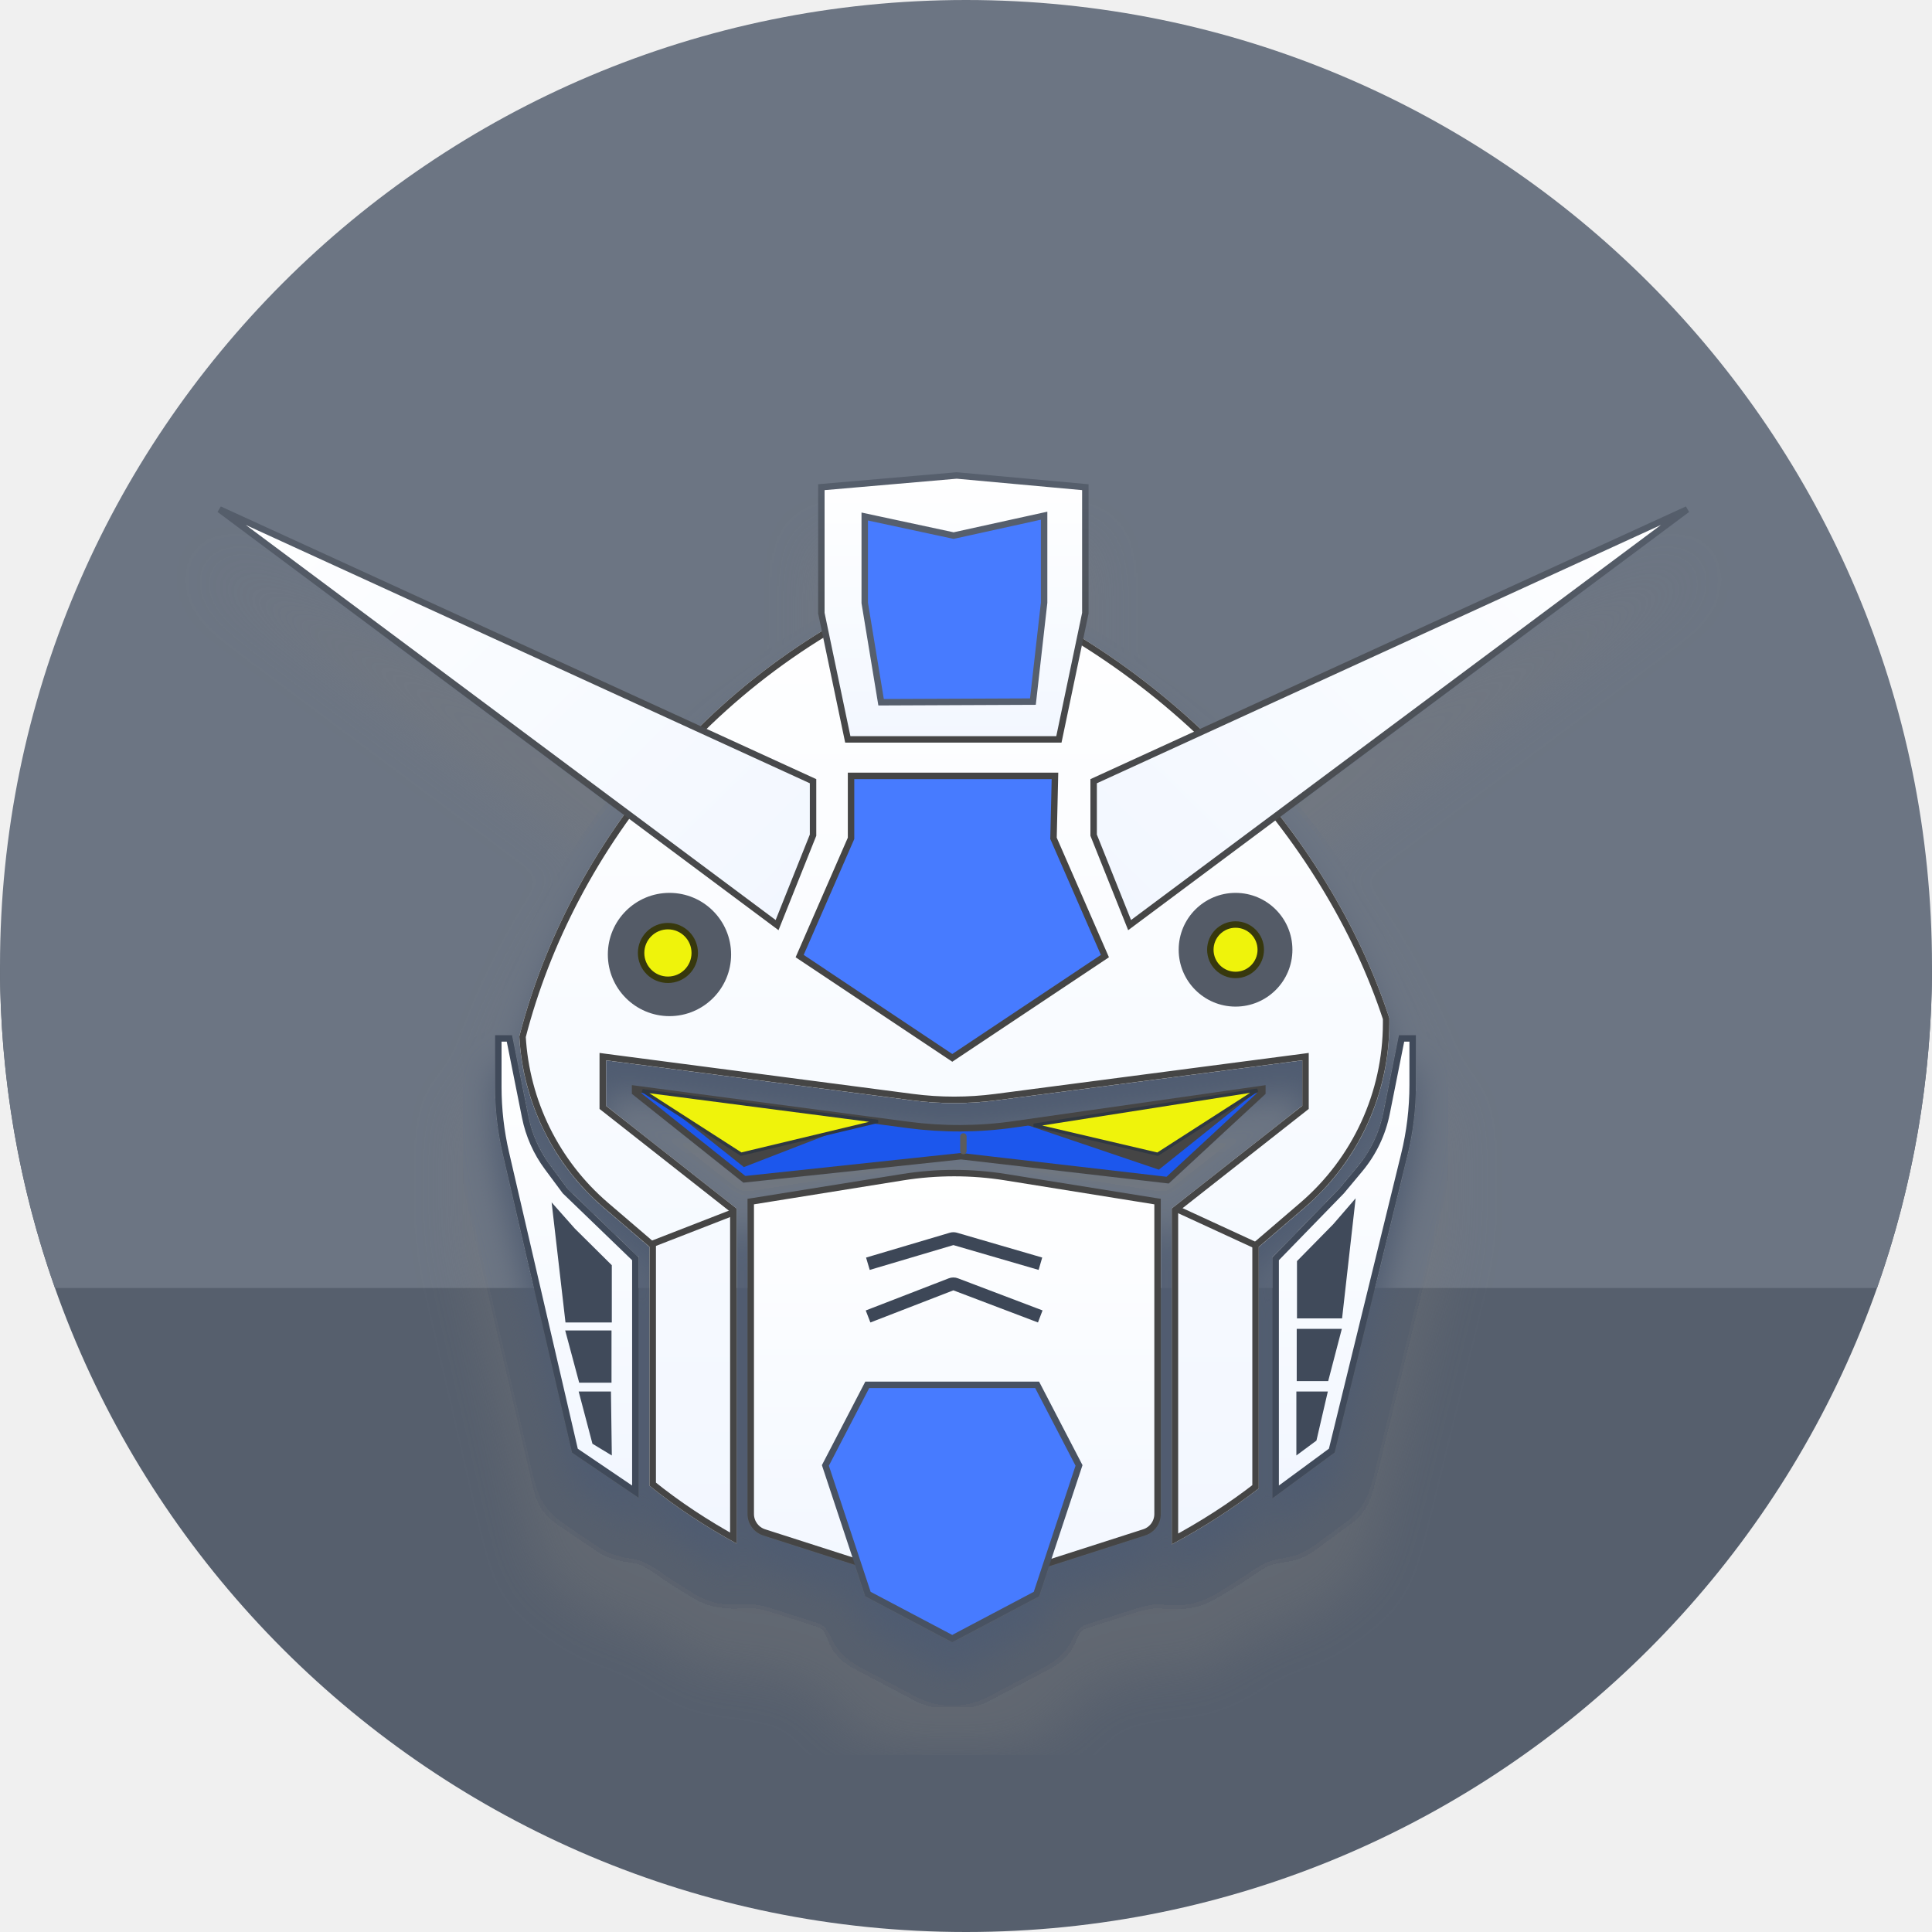
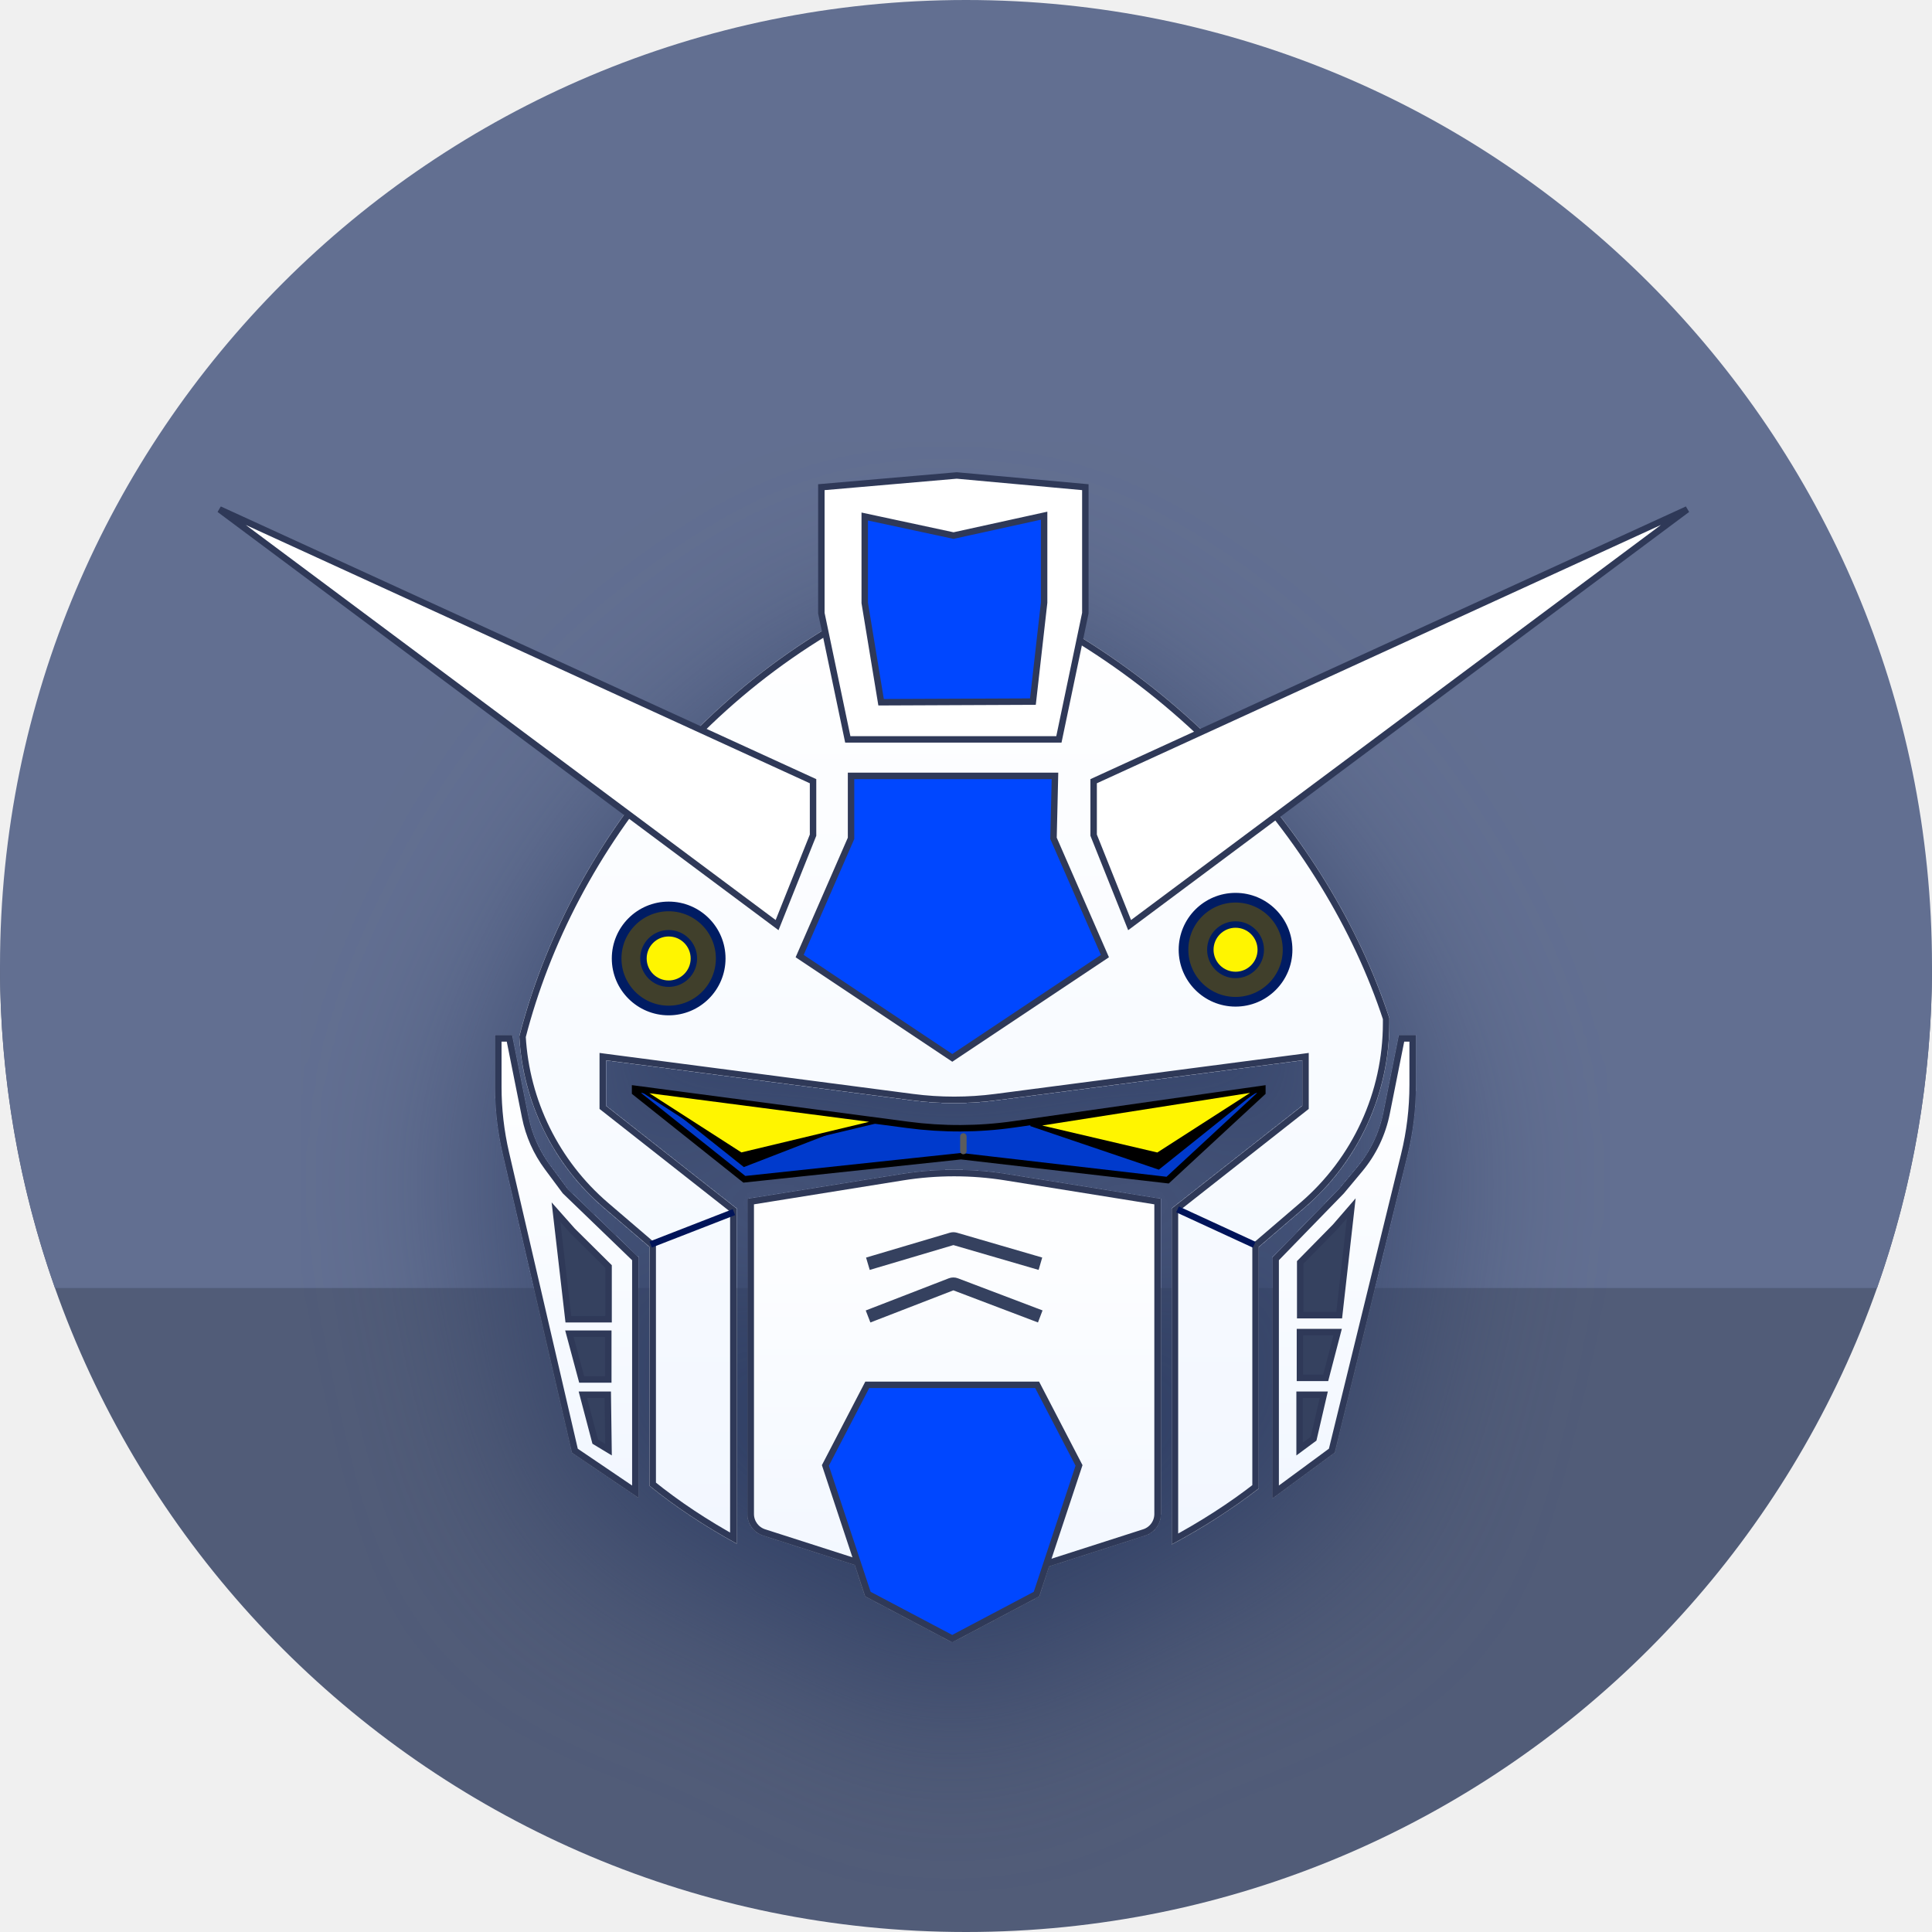
<svg xmlns="http://www.w3.org/2000/svg" width="60" height="60" viewBox="0 0 60 60" fill="none">
  <g clip-path="url(#clip0_406_2)">
-     <path fill-rule="evenodd" clip-rule="evenodd" d="M30 60C46.569 60 60 46.569 60 30H0C0 46.569 13.431 60 30 60Z" fill="#565F6D" />
-     <path fill-rule="evenodd" clip-rule="evenodd" d="M58.293 40C59.398 36.872 60 33.506 60 30C60 13.431 46.569 0 30 0C13.431 0 0 13.431 0 30C0 33.506 0.602 36.872 1.707 40H58.293Z" fill="#6C7583" />
+     <path fill-rule="evenodd" clip-rule="evenodd" d="M30 60C46.569 60 60 46.569 60 30H0C0 46.569 13.431 60 30 60Z" fill="#515C78" />
+     <path fill-rule="evenodd" clip-rule="evenodd" d="M58.293 40C59.398 36.872 60 33.506 60 30C60 13.431 46.569 0 30 0C13.431 0 0 13.431 0 30C0 33.506 0.602 36.872 1.707 40H58.293Z" fill="#626F91" />
    <g filter="url(#filter0_d_406_2)">
-       <g filter="url(#filter1_d_406_2)">
-         <mask id="path-3-inside-1_406_2" fill="white">
-           <path fill-rule="evenodd" clip-rule="evenodd" d="M43.147 31.618V31.771C43.147 33.977 42.183 36.072 40.508 37.508L39.092 38.722V45.672V46.222C38.289 46.847 37.388 47.427 36.389 47.962V37.531L40.444 34.342V32.928L30.928 34.172C30.067 34.285 29.196 34.285 28.335 34.172L18.819 32.928V34.342L22.874 37.531V47.936C21.868 47.385 20.967 46.786 20.171 46.14V45.671V38.72L18.755 37.507C17.186 36.162 16.241 34.238 16.128 32.187C17.634 26.32 22.186 20.361 29.361 17.752C36.303 20.277 41.281 25.938 43.147 31.618Z" />
-         </mask>
-         <path fill-rule="evenodd" clip-rule="evenodd" d="M43.147 31.618V31.771C43.147 33.977 42.183 36.072 40.508 37.508L39.092 38.722V45.672V46.222C38.289 46.847 37.388 47.427 36.389 47.962V37.531L40.444 34.342V32.928L30.928 34.172C30.067 34.285 29.196 34.285 28.335 34.172L18.819 32.928V34.342L22.874 37.531V47.936C21.868 47.385 20.967 46.786 20.171 46.14V45.671V38.72L18.755 37.507C17.186 36.162 16.241 34.238 16.128 32.187C17.634 26.32 22.186 20.361 29.361 17.752C36.303 20.277 41.281 25.938 43.147 31.618Z" fill="url(#paint0_linear_406_2)" />
-         <path d="M43.147 31.618H43.347V31.586L43.337 31.555L43.147 31.618ZM40.508 37.508L40.378 37.356L40.508 37.508ZM39.092 38.722L38.962 38.57L38.892 38.63V38.722H39.092ZM39.092 46.222L39.215 46.38L39.292 46.32V46.222H39.092ZM36.389 47.962H36.189V48.297L36.484 48.139L36.389 47.962ZM36.389 37.531L36.266 37.373L36.189 37.434V37.531H36.389ZM40.444 34.342L40.568 34.499L40.644 34.439V34.342H40.444ZM40.444 32.928H40.644V32.7L40.418 32.73L40.444 32.928ZM30.928 34.172L30.902 33.974L30.928 34.172ZM28.335 34.172L28.309 34.371L28.335 34.172ZM18.819 32.928L18.845 32.73L18.619 32.7V32.928H18.819ZM18.819 34.342H18.619V34.439L18.696 34.499L18.819 34.342ZM22.874 37.531H23.074V37.434L22.997 37.373L22.874 37.531ZM22.874 47.936L22.778 48.111L23.074 48.273V47.936H22.874ZM20.171 46.14H19.971V46.235L20.045 46.295L20.171 46.14ZM20.171 38.72H20.371V38.628L20.301 38.568L20.171 38.72ZM18.755 37.507L18.625 37.658H18.625L18.755 37.507ZM16.128 32.187L15.934 32.138L15.926 32.168L15.928 32.199L16.128 32.187ZM29.361 17.752L29.429 17.564L29.361 17.539L29.292 17.564L29.361 17.752ZM42.947 31.618V31.771H43.347V31.618H42.947ZM42.947 31.771C42.947 33.918 42.009 35.959 40.378 37.356L40.639 37.66C42.358 36.186 43.347 34.035 43.347 31.771H42.947ZM40.378 37.356L38.962 38.57L39.223 38.873L40.639 37.66L40.378 37.356ZM38.892 38.722V45.672H39.292V38.722H38.892ZM38.892 45.672V46.222H39.292V45.672H38.892ZM38.969 46.064C38.176 46.682 37.285 47.256 36.295 47.786L36.484 48.139C37.491 47.599 38.402 47.013 39.215 46.38L38.969 46.064ZM36.589 47.962V37.531H36.189V47.962H36.589ZM36.513 37.688L40.568 34.499L40.32 34.185L36.266 37.373L36.513 37.688ZM40.644 34.342V32.928H40.244V34.342H40.644ZM40.418 32.73L30.902 33.974L30.954 34.371L40.47 33.126L40.418 32.73ZM30.902 33.974C30.059 34.084 29.204 34.084 28.361 33.974L28.309 34.371C29.187 34.486 30.076 34.486 30.954 34.371L30.902 33.974ZM28.361 33.974L18.845 32.73L18.793 33.126L28.309 34.371L28.361 33.974ZM18.619 32.928V34.342H19.019V32.928H18.619ZM18.696 34.499L22.75 37.688L22.997 37.373L18.943 34.185L18.696 34.499ZM22.674 37.531V47.936H23.074V37.531H22.674ZM22.97 47.76C21.973 47.214 21.083 46.623 20.297 45.985L20.045 46.295C20.851 46.95 21.762 47.555 22.778 48.111L22.97 47.76ZM20.371 46.14V45.671H19.971V46.14H20.371ZM20.371 45.671V38.72H19.971V45.671H20.371ZM20.301 38.568L18.885 37.355L18.625 37.658L20.041 38.872L20.301 38.568ZM18.885 37.355C17.358 36.046 16.438 34.173 16.327 32.176L15.928 32.199C16.044 34.304 17.015 36.278 18.625 37.658L18.885 37.355ZM16.321 32.237C17.813 26.428 22.322 20.524 29.429 17.94L29.292 17.564C22.05 20.198 17.455 26.212 15.934 32.138L16.321 32.237ZM29.292 17.94C36.176 20.443 41.11 26.057 42.957 31.68L43.337 31.555C41.453 25.818 36.431 20.11 29.429 17.564L29.292 17.94Z" fill="#454545" mask="url(#path-3-inside-1_406_2)" />
-         <path d="M23.399 37.303L23.315 37.316V37.401V47.017C23.315 47.278 23.483 47.509 23.732 47.589L29.601 49.473L29.632 49.483L29.663 49.473L35.532 47.589C35.781 47.509 35.949 47.278 35.949 47.017V37.401V37.316L35.865 37.303L31.233 36.559C30.172 36.389 29.092 36.389 28.031 36.559L23.399 37.303Z" fill="url(#paint1_linear_406_2)" stroke="#454545" stroke-width="0.2" />
-         <path d="M32.209 43.007L33.51 45.51L32.187 49.505L29.572 50.887L26.956 49.505L25.633 45.51L26.934 43.007L29.572 43.007L32.209 43.007Z" fill="#477BFF" stroke="#485262" stroke-width="0.2" />
-         <path d="M27.145 39.19L29.551 38.476C29.587 38.465 29.627 38.465 29.663 38.475L32.119 39.19" stroke="#3D4757" stroke-width="0.4" stroke-linecap="square" />
-         <path d="M27.145 40.812L29.536 39.886C29.582 39.869 29.633 39.868 29.679 39.886L32.119 40.812" stroke="#3D4757" stroke-width="0.4" stroke-linecap="square" />
-         <path d="M19.731 39.136V39.094L19.7 39.065L17.552 36.993L17.003 36.254C16.659 35.791 16.422 35.258 16.309 34.692L15.836 32.329L15.82 32.249H15.738H15.576H15.476V32.349V33.752C15.476 34.444 15.555 35.133 15.711 35.807L17.846 45.013L17.855 45.051L17.887 45.074L19.574 46.217L19.731 46.323V46.135V39.136Z" fill="url(#paint2_linear_406_2)" stroke="#404A5A" stroke-width="0.2" />
-         <path d="M18.064 42.841L17.683 41.419H18.891V42.841H18.064Z" fill="#404A5A" stroke="#404A5A" stroke-width="0.2" />
-         <path d="M17.775 38.218L17.775 38.218L17.779 38.223L18.355 38.793L18.9 39.334V40.971H17.651L17.267 37.645L17.775 38.218Z" fill="#404A5A" stroke="#404A5A" stroke-width="0.2" />
-         <path d="M18.485 44.772L18.101 43.315H18.875L18.898 45.022L18.485 44.772Z" fill="#404A5A" stroke="#404A5A" stroke-width="0.2" />
-         <path d="M39.617 39.136V39.096L39.645 39.067L41.663 36.992L42.233 36.309C42.649 35.809 42.934 35.214 43.062 34.576L43.511 32.329L43.527 32.249H43.609H43.771H43.871V32.349V33.695C43.871 34.425 43.784 35.152 43.61 35.86L41.368 45.014L41.359 45.05L41.33 45.071L39.776 46.215L39.617 46.332V46.135V39.136Z" fill="url(#paint3_linear_406_2)" stroke="#404A5A" stroke-width="0.2" />
-         <path d="M41.171 42.791L41.542 41.369H40.371V42.791H41.171Z" fill="#404A5A" stroke="#404A5A" stroke-width="0.2" />
-         <path d="M41.475 38.091L41.475 38.091L41.471 38.095L40.379 39.206V40.844H41.59L41.965 37.524L41.475 38.091Z" fill="#404A5A" stroke="#404A5A" stroke-width="0.2" />
-         <path d="M40.794 44.681L41.111 43.315H40.36V45.002L40.794 44.681Z" fill="#404A5A" stroke="#404A5A" stroke-width="0.2" />
-       </g>
-       <circle cx="20.791" cy="29.643" r="1.914" fill="#545B67" />
-       <circle cx="20.743" cy="29.595" r="0.833" fill="#EFF30B" stroke="#37380D" stroke-width="0.2" />
-       <circle cx="38.371" cy="29.495" r="1.766" fill="#545B67" />
-       <circle cx="38.371" cy="29.495" r="0.783" fill="#EFF30B" stroke="#37380D" stroke-width="0.2" />
-       <path d="M26.43 26.014V24.096L29.574 24.096L32.763 24.096L32.718 26.012L32.717 26.034L32.726 26.054L34.314 29.692L29.574 32.853L24.834 29.692L26.422 26.054L26.43 26.035V26.014Z" fill="#477BFF" stroke="#454545" stroke-width="0.2" />
-       <path d="M25.25 25.937L24.133 28.73L6.816 15.819L25.25 24.261L25.25 25.937Z" fill="url(#paint4_linear_406_2)" stroke="url(#paint5_linear_406_2)" stroke-width="0.2" />
-       <path d="M33.964 25.937L35.081 28.73L52.398 15.819L33.964 24.261L33.964 25.937Z" fill="url(#paint6_linear_406_2)" stroke="url(#paint7_linear_406_2)" stroke-width="0.2" />
-       <path d="M25.508 19.041V15.13L29.712 14.766L33.706 15.13V19.041L32.885 22.963H26.329L25.508 19.041Z" fill="url(#paint8_linear_406_2)" stroke="url(#paint9_linear_406_2)" stroke-width="0.2" />
-       <path d="M26.855 18.725L26.855 16.041L29.591 16.628L29.613 16.633L29.635 16.629L32.426 16.015L32.426 18.716L32.078 21.789L27.363 21.809L26.855 18.725Z" fill="#477BFF" stroke="#565F6D" stroke-width="0.2" stroke-linecap="round" />
-       <path d="M29.855 35.908L29.844 35.907L29.833 35.908L23.116 36.624L19.723 33.922V33.814L28.194 34.934C29.289 35.079 30.398 35.074 31.491 34.917L39.204 33.816L39.204 33.927L36.262 36.65L29.855 35.908Z" fill="#1C57ED" stroke="#454545" stroke-width="0.2" />
-       <path d="M20.021 33.794L27.019 34.727L23.102 36.245L20.021 33.794Z" fill="#454545" />
-       <path d="M39.234 33.727L31.806 34.908L35.989 36.325L39.234 33.727Z" fill="#454545" />
-       <path d="M23.016 35.843L19.953 33.873L27.265 34.825L23.016 35.843Z" fill="#EFF30B" stroke="#303841" stroke-width="0.1" />
-       <path d="M35.951 35.845L39.049 33.854L32.105 34.944L35.951 35.845Z" fill="#EFF30B" stroke="#303841" stroke-width="0.1" />
-       <line x1="29.918" y1="35.293" x2="29.918" y2="35.746" stroke="#5C5C5C" stroke-width="0.2" stroke-linecap="round" />
-       <path d="M20.3 38.614L22.7 37.68" stroke="#454545" stroke-width="0.2" stroke-linecap="square" />
-       <path d="M38.86 38.614L36.66 37.6" stroke="#454545" stroke-width="0.2" stroke-linecap="square" />
+       <mask id="path-3-inside-1_406_2" fill="white">
+         <path fill-rule="evenodd" clip-rule="evenodd" d="M43.147 31.618V31.771C43.147 33.977 42.183 36.072 40.508 37.508L39.092 38.722V45.672V46.222C38.289 46.847 37.388 47.427 36.389 47.962V37.531L40.444 34.342V32.928L30.928 34.172C30.067 34.285 29.196 34.285 28.335 34.172L18.819 32.928V34.342L22.874 37.531V47.936C21.868 47.385 20.967 46.786 20.171 46.14V45.671V38.72L18.755 37.507C17.186 36.162 16.241 34.238 16.128 32.187C17.634 26.32 22.186 20.361 29.361 17.752C36.303 20.277 41.281 25.938 43.147 31.618Z" />
+       </mask>
+       <path fill-rule="evenodd" clip-rule="evenodd" d="M43.147 31.618V31.771C43.147 33.977 42.183 36.072 40.508 37.508L39.092 38.722V45.672V46.222C38.289 46.847 37.388 47.427 36.389 47.962V37.531L40.444 34.342V32.928L30.928 34.172C30.067 34.285 29.196 34.285 28.335 34.172L18.819 32.928V34.342L22.874 37.531V47.936C21.868 47.385 20.967 46.786 20.171 46.14V45.671V38.72L18.755 37.507C17.186 36.162 16.241 34.238 16.128 32.187C17.634 26.32 22.186 20.361 29.361 17.752C36.303 20.277 41.281 25.938 43.147 31.618Z" fill="url(#paint0_linear_406_2)" />
+       <path d="M43.147 31.618H43.347V31.586L43.337 31.555L43.147 31.618ZM40.508 37.508L40.378 37.356L40.508 37.508ZM39.092 38.722L38.962 38.57L38.892 38.63V38.722H39.092ZM39.092 46.222L39.215 46.38L39.292 46.32V46.222H39.092ZM36.389 47.962H36.189V48.297L36.484 48.139L36.389 47.962ZM36.389 37.531L36.266 37.373L36.189 37.434V37.531H36.389ZM40.444 34.342L40.568 34.499L40.644 34.439V34.342H40.444ZM40.444 32.928H40.644V32.7L40.418 32.73L40.444 32.928ZM30.928 34.172L30.902 33.974L30.928 34.172ZM28.335 34.172L28.309 34.371L28.335 34.172ZM18.819 32.928L18.845 32.73L18.619 32.7V32.928H18.819ZM18.819 34.342H18.619V34.439L18.696 34.499L18.819 34.342ZM22.874 37.531H23.074V37.434L22.997 37.373L22.874 37.531ZM22.874 47.936L22.778 48.111L23.074 48.273V47.936H22.874ZM20.171 46.14H19.971V46.235L20.045 46.295L20.171 46.14ZM20.171 38.72H20.371V38.628L20.301 38.568L20.171 38.72ZM18.755 37.507L18.625 37.658H18.625L18.755 37.507ZM16.128 32.187L15.934 32.138L15.926 32.168L15.928 32.199L16.128 32.187ZM29.361 17.752L29.429 17.564L29.361 17.539L29.292 17.564L29.361 17.752ZM42.947 31.618V31.771H43.347V31.618H42.947ZM42.947 31.771C42.947 33.918 42.009 35.959 40.378 37.356L40.639 37.66C42.358 36.186 43.347 34.035 43.347 31.771H42.947ZM40.378 37.356L38.962 38.57L39.223 38.873L40.639 37.66L40.378 37.356ZM38.892 38.722V45.672H39.292V38.722H38.892ZM38.892 45.672V46.222H39.292V45.672H38.892ZM38.969 46.064C38.176 46.682 37.285 47.256 36.295 47.786L36.484 48.139C37.491 47.599 38.402 47.013 39.215 46.38L38.969 46.064ZM36.589 47.962V37.531H36.189V47.962H36.589ZM36.513 37.688L40.568 34.499L40.32 34.185L36.266 37.373L36.513 37.688ZM40.644 34.342V32.928H40.244V34.342H40.644ZM40.418 32.73L30.902 33.974L30.954 34.371L40.47 33.126L40.418 32.73ZM30.902 33.974C30.059 34.084 29.204 34.084 28.361 33.974L28.309 34.371C29.187 34.486 30.076 34.486 30.954 34.371L30.902 33.974ZM28.361 33.974L18.845 32.73L18.793 33.126L28.309 34.371L28.361 33.974ZM18.619 32.928V34.342H19.019V32.928H18.619ZM18.696 34.499L22.75 37.688L22.997 37.373L18.943 34.185L18.696 34.499ZM22.674 37.531V47.936H23.074V37.531H22.674ZM22.97 47.76C21.973 47.214 21.083 46.623 20.297 45.985L20.045 46.295C20.851 46.95 21.762 47.555 22.778 48.111L22.97 47.76ZM20.371 46.14V45.671H19.971V46.14H20.371ZM20.371 45.671V38.72H19.971V45.671H20.371ZM20.301 38.568L18.885 37.355L18.625 37.658L20.041 38.872L20.301 38.568ZM18.885 37.355C17.358 36.046 16.438 34.173 16.327 32.176L15.928 32.199C16.044 34.304 17.015 36.278 18.625 37.658L18.885 37.355ZM16.321 32.237C17.813 26.428 22.322 20.524 29.429 17.94L29.292 17.564C22.05 20.198 17.455 26.212 15.934 32.138L16.321 32.237ZM29.292 17.94C36.176 20.443 41.11 26.057 42.957 31.68L43.337 31.555C41.453 25.818 36.431 20.11 29.429 17.564L29.292 17.94Z" fill="#2F3958" mask="url(#path-3-inside-1_406_2)" />
+       <path d="M23.399 37.303L23.315 37.316V37.401V47.017C23.315 47.278 23.483 47.509 23.732 47.589L29.601 49.473L29.632 49.483L29.663 49.473L35.532 47.589C35.781 47.509 35.949 47.278 35.949 47.017V37.401V37.316L35.865 37.303L31.233 36.559C30.172 36.389 29.092 36.389 28.031 36.559L23.399 37.303Z" fill="url(#paint1_linear_406_2)" stroke="#2F3958" stroke-width="0.2" />
+       <path d="M32.209 43.007L33.51 45.51L32.187 49.505L29.572 50.887L26.956 49.505L25.633 45.51L26.934 43.007L29.572 43.007L32.209 43.007Z" fill="#0047FF" stroke="#2F3958" stroke-width="0.2" />
+       <path d="M27.145 39.19L29.551 38.476C29.587 38.465 29.627 38.465 29.663 38.475L32.119 39.19" stroke="#35415F" stroke-width="0.4" stroke-linecap="square" />
+       <path d="M27.145 40.812L29.536 39.886C29.582 39.869 29.633 39.868 29.679 39.886L32.119 40.812" stroke="#35415F" stroke-width="0.4" stroke-linecap="square" />
+       <path d="M19.731 39.136V39.094L19.7 39.065L17.552 36.993L17.003 36.254C16.659 35.791 16.422 35.258 16.309 34.692L15.836 32.329L15.82 32.249H15.738H15.576H15.476V32.349V33.752C15.476 34.444 15.555 35.133 15.711 35.807L17.846 45.013L17.855 45.051L17.887 45.074L19.574 46.217L19.731 46.323V46.135V39.136Z" fill="url(#paint2_linear_406_2)" stroke="#2F3958" stroke-width="0.2" />
+       <path d="M18.064 42.841L17.683 41.419H18.891V42.841H18.064Z" fill="#35415F" stroke="#2F3958" stroke-width="0.2" />
+       <path d="M17.775 38.218L17.775 38.218L17.779 38.223L18.355 38.793L18.9 39.334V40.971H17.651L17.267 37.645L17.775 38.218Z" fill="#35415F" stroke="#2F3958" stroke-width="0.2" />
+       <path d="M18.485 44.772L18.101 43.315H18.875L18.898 45.021L18.485 44.772Z" fill="#35415F" stroke="#2F3958" stroke-width="0.2" />
+       <path d="M39.617 39.136V39.096L39.645 39.067L41.663 36.992L42.233 36.309C42.649 35.809 42.934 35.214 43.062 34.576L43.511 32.329L43.527 32.249H43.609H43.771H43.871V32.349V33.695C43.871 34.425 43.784 35.152 43.61 35.86L41.368 45.014L41.359 45.05L41.33 45.071L39.776 46.215L39.617 46.332V46.135V39.136Z" fill="url(#paint3_linear_406_2)" stroke="#2F3958" stroke-width="0.2" />
+       <path d="M41.171 42.791L41.542 41.369H40.371V42.791H41.171Z" fill="#35415F" stroke="#2F3958" stroke-width="0.2" />
+       <path d="M41.475 38.09L41.475 38.091L41.471 38.095L40.379 39.206V40.844H41.59L41.965 37.524L41.475 38.09Z" fill="#35415F" stroke="#2F3958" stroke-width="0.2" />
+       <path d="M40.794 44.681L41.111 43.315H40.36V45.002L40.794 44.681Z" fill="#35415F" stroke="#2F3958" stroke-width="0.2" />
    </g>
+     <circle cx="38.371" cy="29.495" r="1.616" fill="#403F2B" stroke="#001C63" stroke-width="0.3" />
+     <circle cx="38.371" cy="29.495" r="0.783" fill="#FFF500" stroke="#001C63" stroke-width="0.2" />
+     <circle cx="20.766" cy="29.766" r="1.616" fill="#403F2B" stroke="#001C63" stroke-width="0.3" />
+     <circle cx="20.766" cy="29.766" r="0.783" fill="#FFF500" stroke="#001C63" stroke-width="0.2" />
+     <path d="M26.43 26.014V24.096L29.574 24.096L32.763 24.096L32.718 26.012L32.717 26.034L32.726 26.054L34.314 29.692L29.574 32.853L24.834 29.692L26.422 26.054L26.43 26.035V26.014Z" fill="#0047FF" stroke="#2F3958" stroke-width="0.2" />
+     <path d="M25.25 25.937L24.133 28.73L6.816 15.819L25.25 24.261L25.25 25.937Z" fill="white" stroke="#2F3958" stroke-width="0.2" />
+     <path d="M33.964 25.937L35.081 28.73L52.398 15.819L33.964 24.261L33.964 25.937Z" fill="white" stroke="#2F3958" stroke-width="0.2" />
+     <path d="M25.508 19.041V15.13L29.712 14.766L33.706 15.13V19.041L32.885 22.963H26.329L25.508 19.041Z" fill="white" stroke="#2F3958" stroke-width="0.2" />
+     <path d="M26.855 18.725L26.855 16.041L29.591 16.628L29.613 16.633L29.635 16.628L32.426 16.015L32.426 18.716L32.078 21.789L27.363 21.809L26.855 18.725Z" fill="#0047FF" stroke="#2F3958" stroke-width="0.2" stroke-linecap="round" />
+     <path d="M29.855 35.908L29.844 35.907L29.833 35.908L23.116 36.624L19.723 33.922V33.814L28.194 34.934C29.289 35.079 30.398 35.074 31.491 34.917L39.204 33.816L39.204 33.927L36.262 36.65L29.855 35.908Z" fill="#003ACC" stroke="black" stroke-width="0.2" />
+     <path d="M23.11 36.188L20.194 33.867L26.819 34.751L23.11 36.188Z" fill="black" stroke="black" stroke-width="0.1" />
+     <path d="M35.979 36.269L39.056 33.806L32.013 34.925L35.979 36.269Z" fill="black" stroke="black" stroke-width="0.1" />
+     <path d="M23.016 35.843L19.953 33.873L27.265 34.825L23.016 35.843Z" fill="#FFF500" stroke="black" stroke-width="0.1" />
+     <path d="M35.951 35.845L39.049 33.854L32.105 34.944L35.951 35.845Z" fill="#FFF500" stroke="black" stroke-width="0.1" />
+     <line x1="29.918" y1="35.293" x2="29.918" y2="35.746" stroke="#5C5C5C" stroke-width="0.2" stroke-linecap="round" />
+     <path d="M20.3 38.614L22.7 37.68" stroke="#001459" stroke-width="0.2" stroke-linecap="square" />
+     <path d="M38.86 38.614L36.66 37.6" stroke="#001459" stroke-width="0.2" stroke-linecap="square" />
  </g>
  <defs>
-     <filter id="filter0_d_406_2" x="4.5" y="14.665" width="50.214" height="39.835" filterUnits="userSpaceOnUse" color-interpolation-filters="sRGB">
+     <filter id="filter0_d_406_2" x="9.376" y="13.752" width="40.595" height="45.248" filterUnits="userSpaceOnUse" color-interpolation-filters="sRGB">
      <feFlood flood-opacity="0" result="BackgroundImageFix" />
      <feColorMatrix in="SourceAlpha" type="matrix" values="0 0 0 0 0 0 0 0 0 0 0 0 0 0 0 0 0 0 127 0" result="hardAlpha" />
      <feOffset dy="2" />
-       <feGaussianBlur stdDeviation="0.75" />
+       <feGaussianBlur stdDeviation="3" />
      <feComposite in2="hardAlpha" operator="out" />
-       <feColorMatrix type="matrix" values="0 0 0 0 0.483 0 0 0 0 0.483 0 0 0 0 0.483 0 0 0 0.3 0" />
-       <feBlend mode="normal" in2="BackgroundImageFix" result="effect1_dropShadow_406_2" />
-       <feBlend mode="normal" in="SourceGraphic" in2="effect1_dropShadow_406_2" result="shape" />
-     </filter>
-     <filter id="filter1_d_406_2" x="14.376" y="17.752" width="30.595" height="35.248" filterUnits="userSpaceOnUse" color-interpolation-filters="sRGB">
-       <feFlood flood-opacity="0" result="BackgroundImageFix" />
-       <feColorMatrix in="SourceAlpha" type="matrix" values="0 0 0 0 0 0 0 0 0 0 0 0 0 0 0 0 0 0 127 0" result="hardAlpha" />
-       <feOffset dy="1" />
-       <feGaussianBlur stdDeviation="0.5" />
-       <feComposite in2="hardAlpha" operator="out" />
-       <feColorMatrix type="matrix" values="0 0 0 0 0.311 0 0 0 0 0.36 0 0 0 0 0.442 0 0 0 1 0" />
+       <feColorMatrix type="matrix" values="0 0 0 0 0.182 0 0 0 0 0.243 0 0 0 0 0.395 0 0 0 1 0" />
      <feBlend mode="normal" in2="BackgroundImageFix" result="effect1_dropShadow_406_2" />
      <feBlend mode="normal" in="SourceGraphic" in2="effect1_dropShadow_406_2" result="shape" />
    </filter>
    <linearGradient id="paint0_linear_406_2" x1="29.637" y1="17.752" x2="29.637" y2="47.962" gradientUnits="userSpaceOnUse">
      <stop stop-color="white" />
      <stop offset="1" stop-color="#F2F7FF" />
    </linearGradient>
    <linearGradient id="paint1_linear_406_2" x1="29.632" y1="36.403" x2="29.632" y2="49.378" gradientUnits="userSpaceOnUse">
      <stop stop-color="white" />
      <stop offset="1" stop-color="#F2F7FF" />
    </linearGradient>
    <linearGradient id="paint2_linear_406_2" x1="17.603" y1="32.349" x2="17.603" y2="46.135" gradientUnits="userSpaceOnUse">
      <stop stop-color="white" />
      <stop offset="1" stop-color="#F2F7FF" />
    </linearGradient>
    <linearGradient id="paint3_linear_406_2" x1="41.744" y1="32.349" x2="41.744" y2="46.135" gradientUnits="userSpaceOnUse">
      <stop stop-color="white" />
      <stop offset="1" stop-color="#F2F7FF" />
    </linearGradient>
-     <linearGradient id="paint4_linear_406_2" x1="8.724" y1="12.668" x2="24.397" y2="28.674" gradientUnits="userSpaceOnUse">
-       <stop stop-color="white" />
-       <stop offset="1" stop-color="#F2F7FF" />
-     </linearGradient>
-     <linearGradient id="paint5_linear_406_2" x1="8.724" y1="12.668" x2="24.397" y2="28.674" gradientUnits="userSpaceOnUse">
-       <stop stop-color="#565F6D" />
-       <stop offset="1" stop-color="#454545" />
-     </linearGradient>
-     <linearGradient id="paint6_linear_406_2" x1="50.49" y1="12.668" x2="34.817" y2="28.674" gradientUnits="userSpaceOnUse">
-       <stop stop-color="white" />
-       <stop offset="1" stop-color="#F2F7FF" />
-     </linearGradient>
-     <linearGradient id="paint7_linear_406_2" x1="50.49" y1="12.668" x2="34.817" y2="28.674" gradientUnits="userSpaceOnUse">
-       <stop stop-color="#565F6D" />
-       <stop offset="1" stop-color="#454545" />
-     </linearGradient>
-     <linearGradient id="paint8_linear_406_2" x1="29.607" y1="14.665" x2="29.607" y2="23.063" gradientUnits="userSpaceOnUse">
-       <stop stop-color="white" />
-       <stop offset="1" stop-color="#F2F7FF" />
-     </linearGradient>
-     <linearGradient id="paint9_linear_406_2" x1="29.607" y1="14.665" x2="29.607" y2="23.063" gradientUnits="userSpaceOnUse">
-       <stop stop-color="#565F6D" />
-       <stop offset="1" stop-color="#454545" />
-     </linearGradient>
    <clipPath id="clip0_406_2">
      <rect width="60" height="60" fill="white" />
    </clipPath>
  </defs>
</svg>
